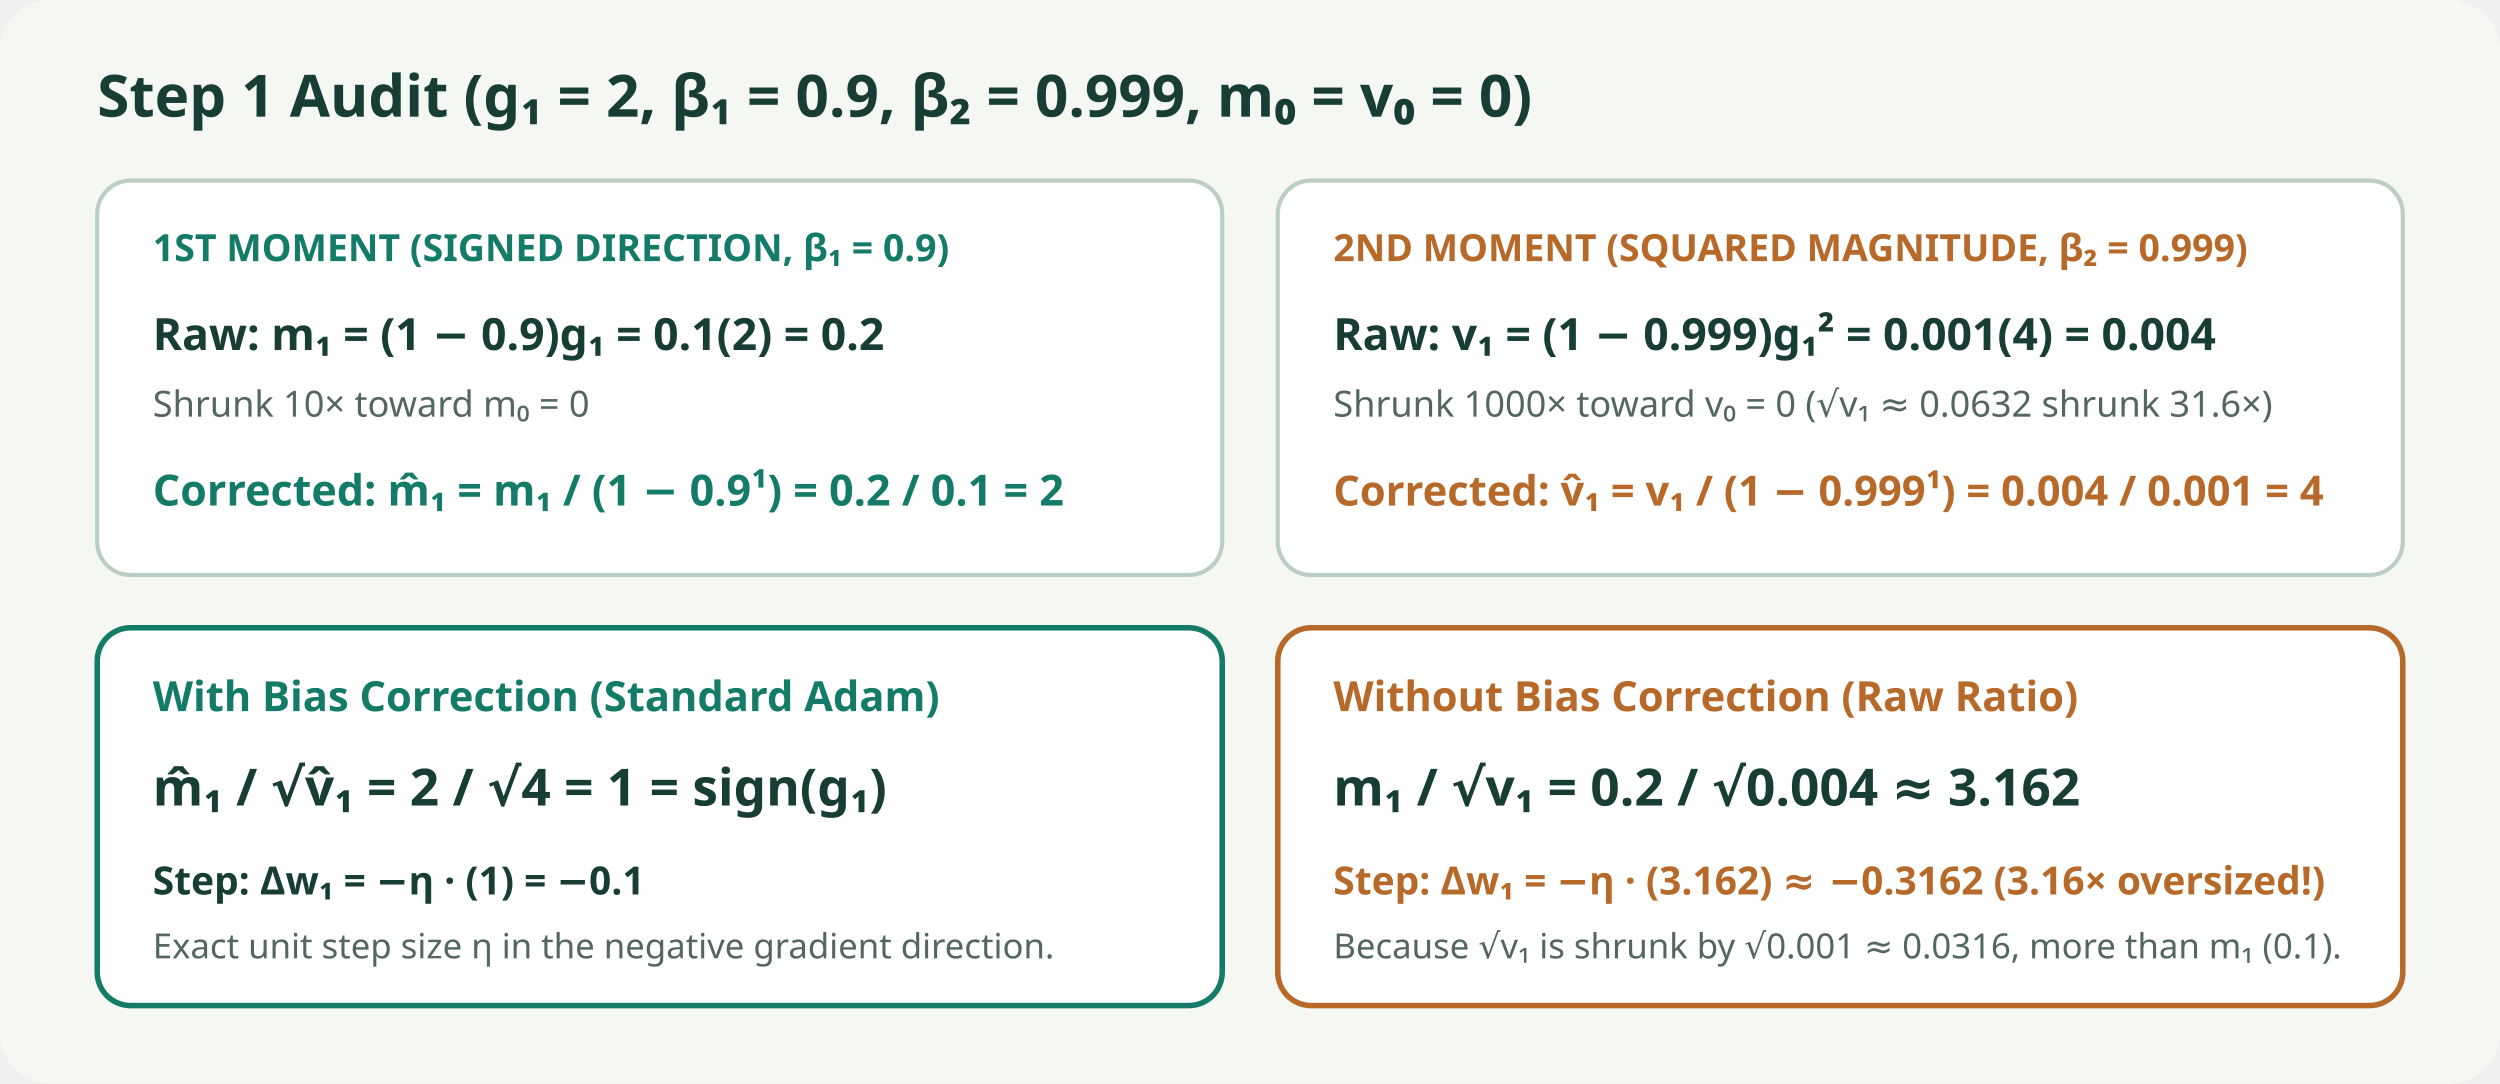
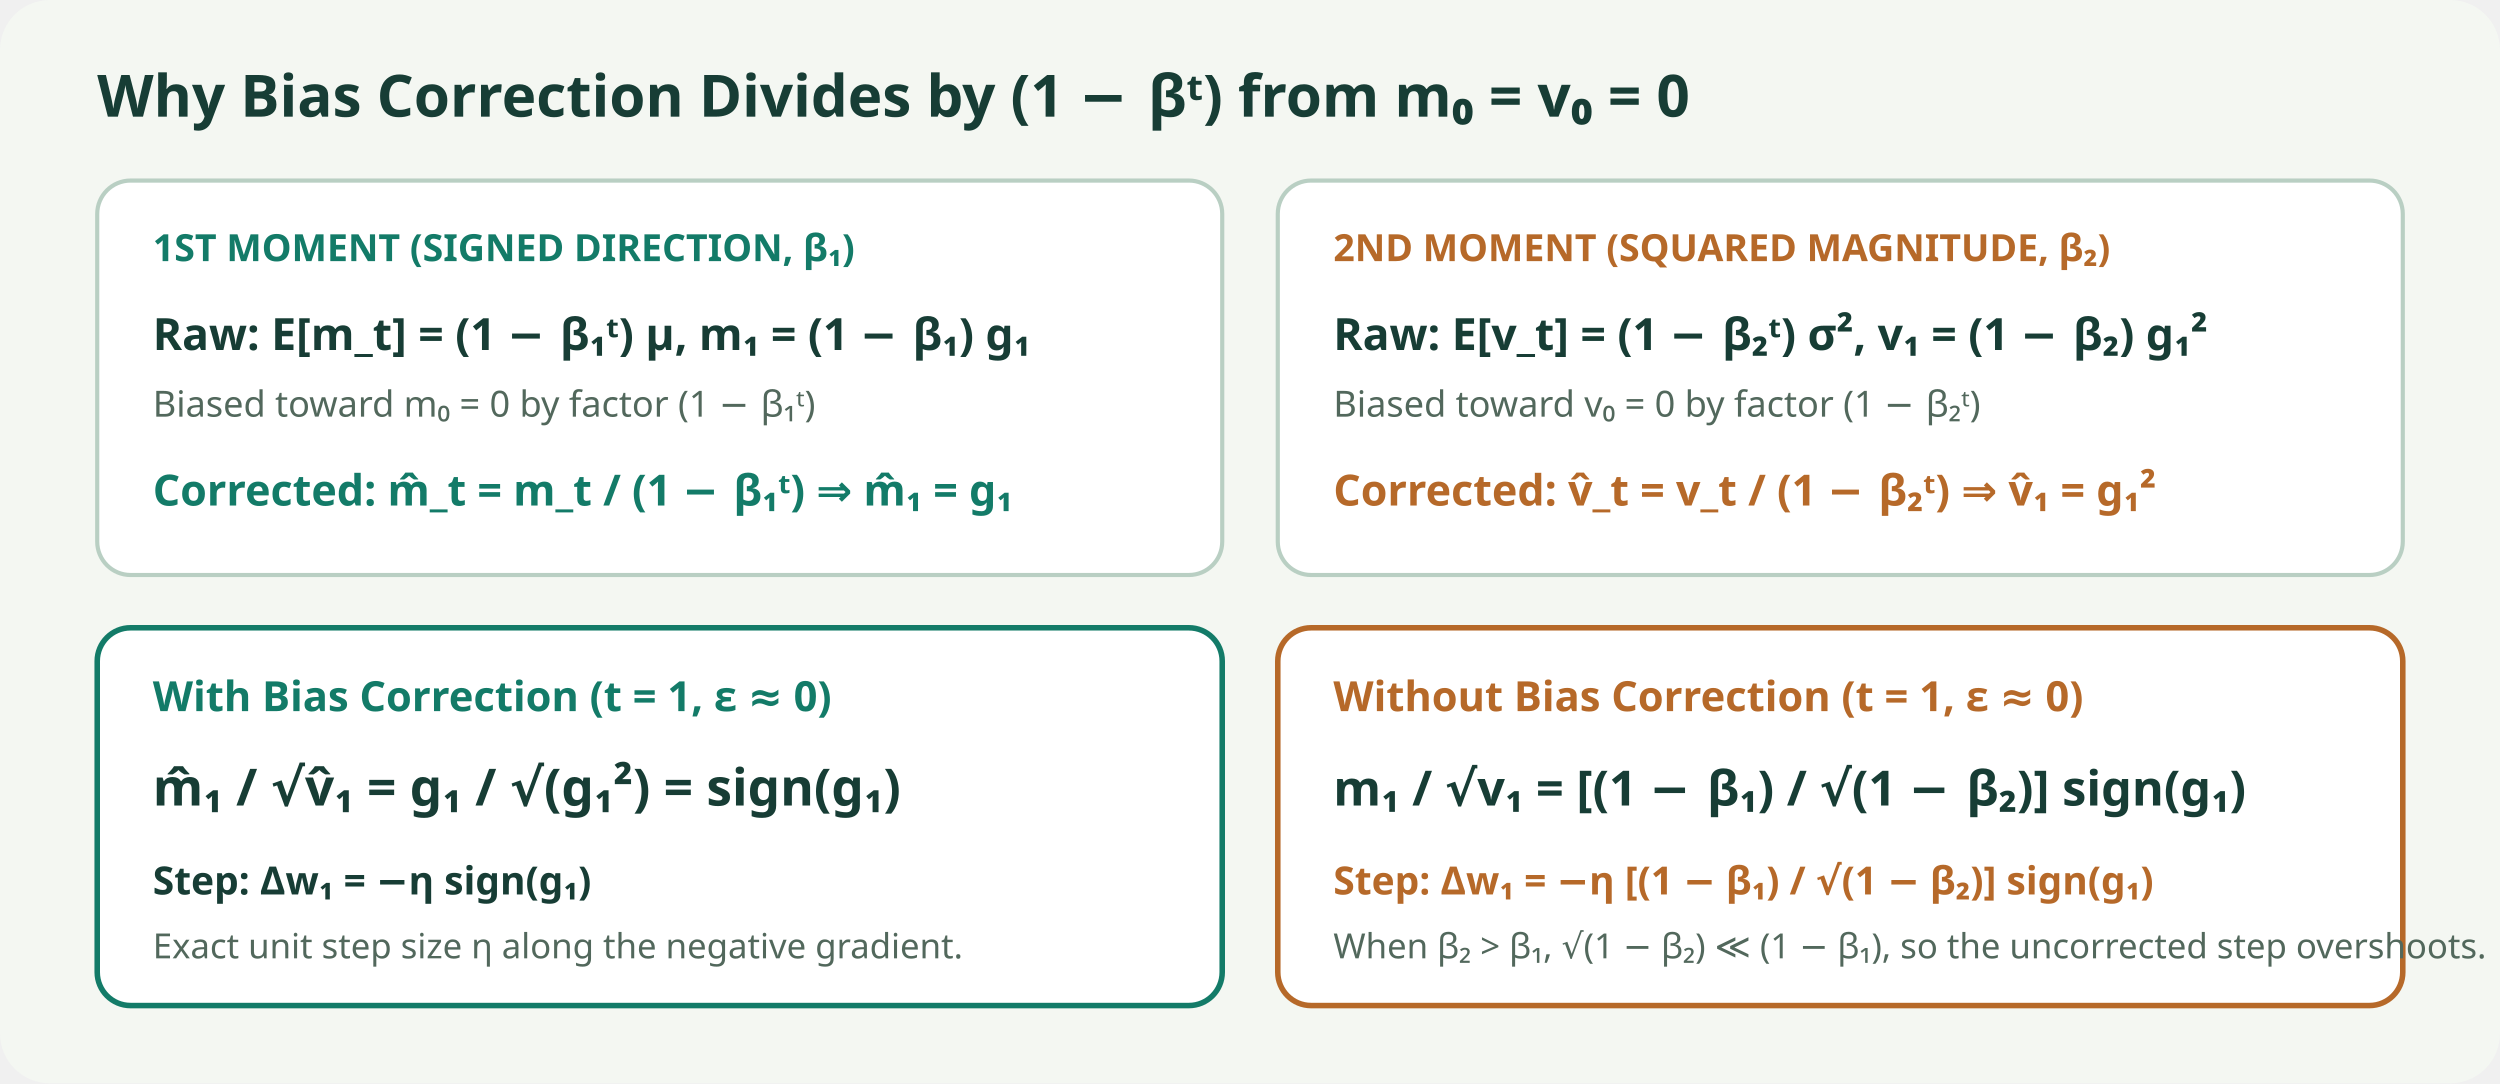
<svg xmlns="http://www.w3.org/2000/svg" viewBox="0 0 900 390" role="img" aria-labelledby="title desc">
  <rect width="900" height="390" rx="18" fill="#f4f7f2" />
  <g font-family="system-ui,sans-serif" fill="#173d35">
-     <text x="35" y="42" font-size="21" font-weight="700">Step 1 Audit (g₁ = 2, β₁ = 0.9, β₂ = 0.999, m₀ = v₀ = 0)</text>
+     <text x="35" y="42" font-size="21" font-weight="700">Why Bias Correction Divides by (1 − βᵗ) from m₀ = v₀ = 0</text>
    <rect x="35" y="65" width="405" height="142" rx="12" fill="#fff" stroke="#b9cfc3" stroke-width="1.5" />
-     <text x="55" y="94" font-size="13.5" font-weight="700" fill="#137b68">1ST MOMENT (SIGNED DIRECTION, β₁ = 0.9)</text>
-     <text x="55" y="126" font-size="16" font-weight="600">Raw:  m₁ = (1 − 0.9)g₁ = 0.1(2) = 0.2</text>
-     <text x="55" y="150" font-size="13" fill="#52685c">Shrunk 10× toward m₀ = 0</text>
-     <text x="55" y="182" font-size="15.5" font-weight="700" fill="#137b68">Corrected:  m̂₁ = m₁ / (1 − 0.9¹) = 0.2 / 0.1 = 2</text>
+     <text x="55" y="94" font-size="13.5" font-weight="700" fill="#137b68">1ST MOMENT (SIGNED DIRECTION, β₁)</text>
+     <text x="55" y="126" font-size="16" font-weight="600">Raw:  E[m_t] = (1 − β₁ᵗ) μ,   m₁ = (1 − β₁) g₁</text>
+     <text x="55" y="150" font-size="13" fill="#52685c">Biased toward m₀ = 0 by factor (1 − β₁ᵗ)</text>
+     <text x="55" y="182" font-size="15.5" font-weight="700" fill="#137b68">Corrected:  m̂_t = m_t / (1 − β₁ᵗ)  ⇒  m̂₁ = g₁</text>
    <rect x="460" y="65" width="405" height="142" rx="12" fill="#fff" stroke="#b9cfc3" stroke-width="1.5" />
-     <text x="480" y="94" font-size="13.5" font-weight="700" fill="#b66929">2ND MOMENT (SQUARED MAGNITUDE, β₂ = 0.999)</text>
-     <text x="480" y="126" font-size="16" font-weight="600">Raw:  v₁ = (1 − 0.999)g₁² = 0.001(4) = 0.004</text>
-     <text x="480" y="150" font-size="13" fill="#52685c">Shrunk 1000× toward v₀ = 0  (√v₁ ≈ 0.0632 shrunk 31.6×)</text>
-     <text x="480" y="182" font-size="15" font-weight="700" fill="#b66929">Corrected:  v̂₁ = v₁ / (1 − 0.999¹) = 0.004 / 0.001 = 4</text>
+     <text x="480" y="94" font-size="13.5" font-weight="700" fill="#b66929">2ND MOMENT (SQUARED MAGNITUDE, β₂)</text>
+     <text x="480" y="126" font-size="16" font-weight="600">Raw:  E[v_t] = (1 − β₂ᵗ) σ²,   v₁ = (1 − β₂) g₁²</text>
+     <text x="480" y="150" font-size="13" fill="#52685c">Biased toward v₀ = 0 by factor (1 − β₂ᵗ)</text>
+     <text x="480" y="182" font-size="15.5" font-weight="700" fill="#b66929">Corrected:  v̂_t = v_t / (1 − β₂ᵗ)  ⇒  v̂₁ = g₁²</text>
    <rect x="35" y="226" width="405" height="136" rx="12" fill="#fff" stroke="#137b68" stroke-width="2" />
-     <text x="55" y="256" font-size="15" font-weight="700" fill="#137b68">With Bias Correction (Standard Adam)</text>
-     <text x="55" y="290" font-size="18.5" font-weight="700">m̂₁ / √v̂₁ = 2 / √4 = 1 = sign(g₁)</text>
-     <text x="55" y="322" font-size="14" font-weight="600" fill="#173d35">Step:  Δw₁ = −η · (1) = −0.1</text>
-     <text x="55" y="345" font-size="12.5" fill="#52685c">Exact unit step size η in the negative gradient direction.</text>
+     <text x="55" y="256" font-size="15" font-weight="700" fill="#137b68">With Bias Correction (t = 1, ε ≈ 0)</text>
+     <text x="55" y="290" font-size="18.5" font-weight="700">m̂₁ / √v̂₁ = g₁ / √(g₁²) = sign(g₁)</text>
+     <text x="55" y="322" font-size="14" font-weight="600" fill="#173d35">Step:  Δw₁ = −η sign(g₁)</text>
+     <text x="55" y="345" font-size="12.5" fill="#52685c">Exact unit step size η along the negative gradient.</text>
    <rect x="460" y="226" width="405" height="136" rx="12" fill="#fff" stroke="#b66929" stroke-width="2" />
-     <text x="480" y="256" font-size="15" font-weight="700" fill="#b66929">Without Bias Correction (Raw Ratio)</text>
-     <text x="480" y="290" font-size="18.5" font-weight="700">m₁ / √v₁ = 0.2 / √0.004 ≈ 3.162</text>
-     <text x="480" y="322" font-size="14" font-weight="600" fill="#b66929">Step:  Δw₁ = −η · (3.162) ≈ −0.3162  (3.16× oversized!)</text>
-     <text x="480" y="345" font-size="12.5" fill="#52685c">Because √v₁ is shrunk by √0.001 ≈ 0.0316, more than m₁ (0.1).</text>
+     <text x="480" y="256" font-size="15" font-weight="700" fill="#b66929">Without Bias Correction (t = 1, ε ≈ 0)</text>
+     <text x="480" y="290" font-size="17.5" font-weight="700">m₁ / √v₁ = [(1 − β₁) / √(1 − β₂)] sign(g₁)</text>
+     <text x="480" y="322" font-size="14" font-weight="600" fill="#b66929">Step:  Δw₁ = −η [(1 − β₁) / √(1 − β₂)] sign(g₁)</text>
+     <text x="480" y="345" font-size="12.5" fill="#52685c">When β₂ &gt; β₁, √(1 − β₂) ≪ (1 − β₁), so the uncorrected step overshoots.</text>
  </g>
</svg>
